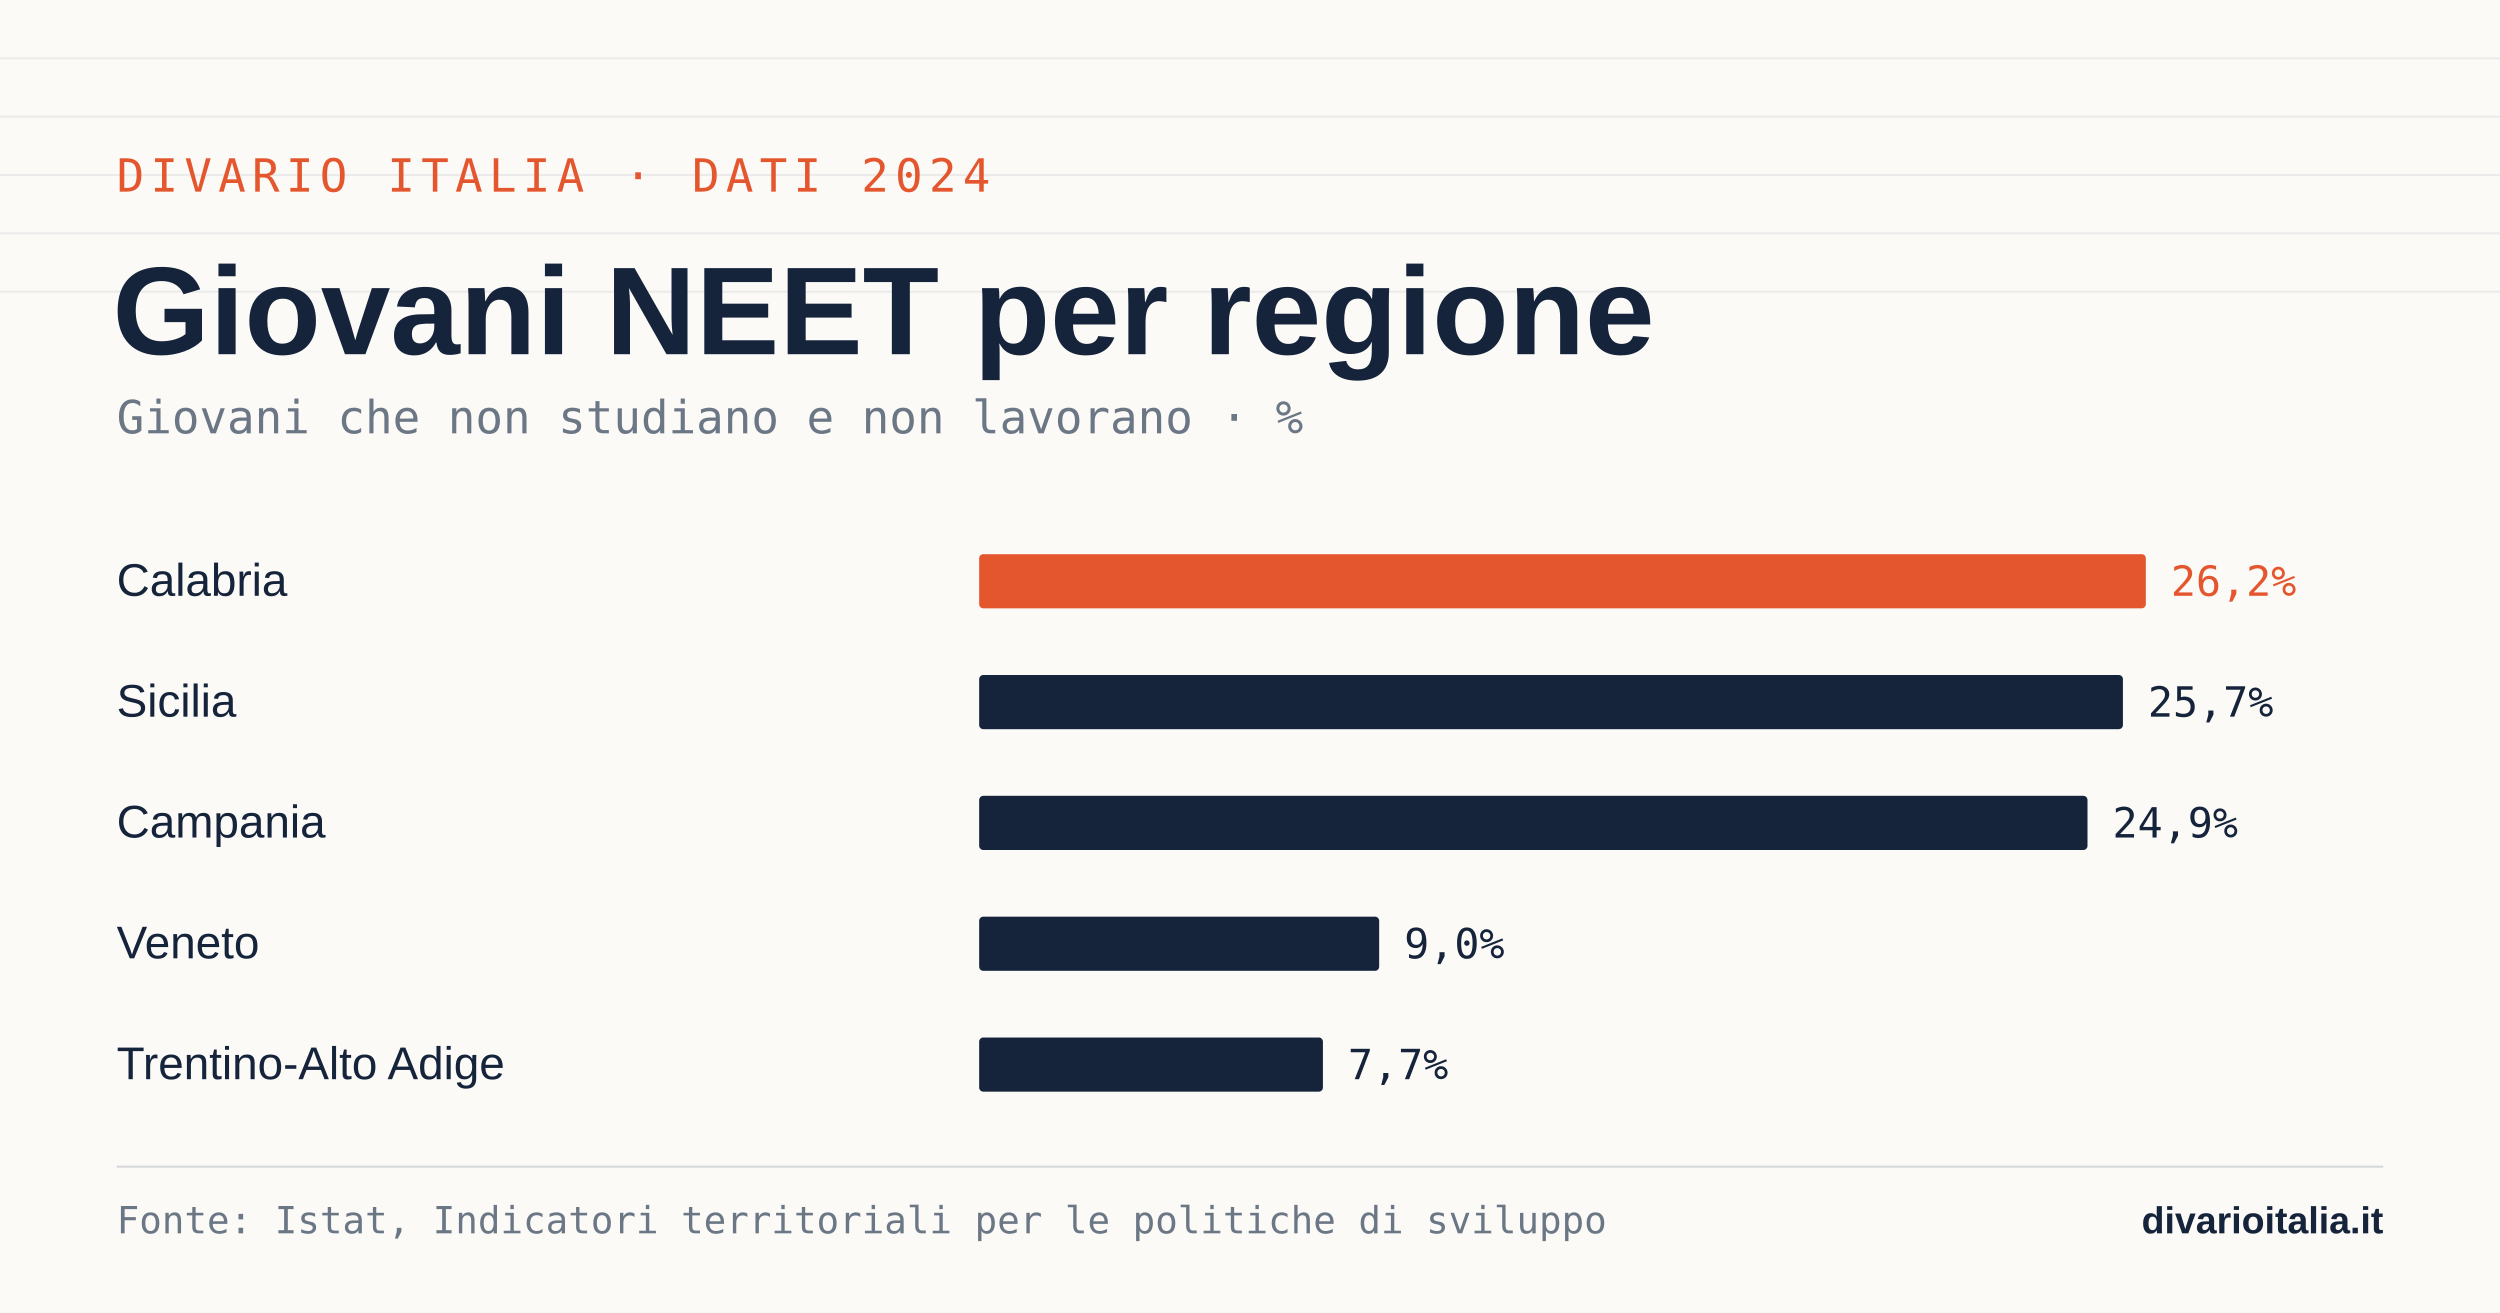
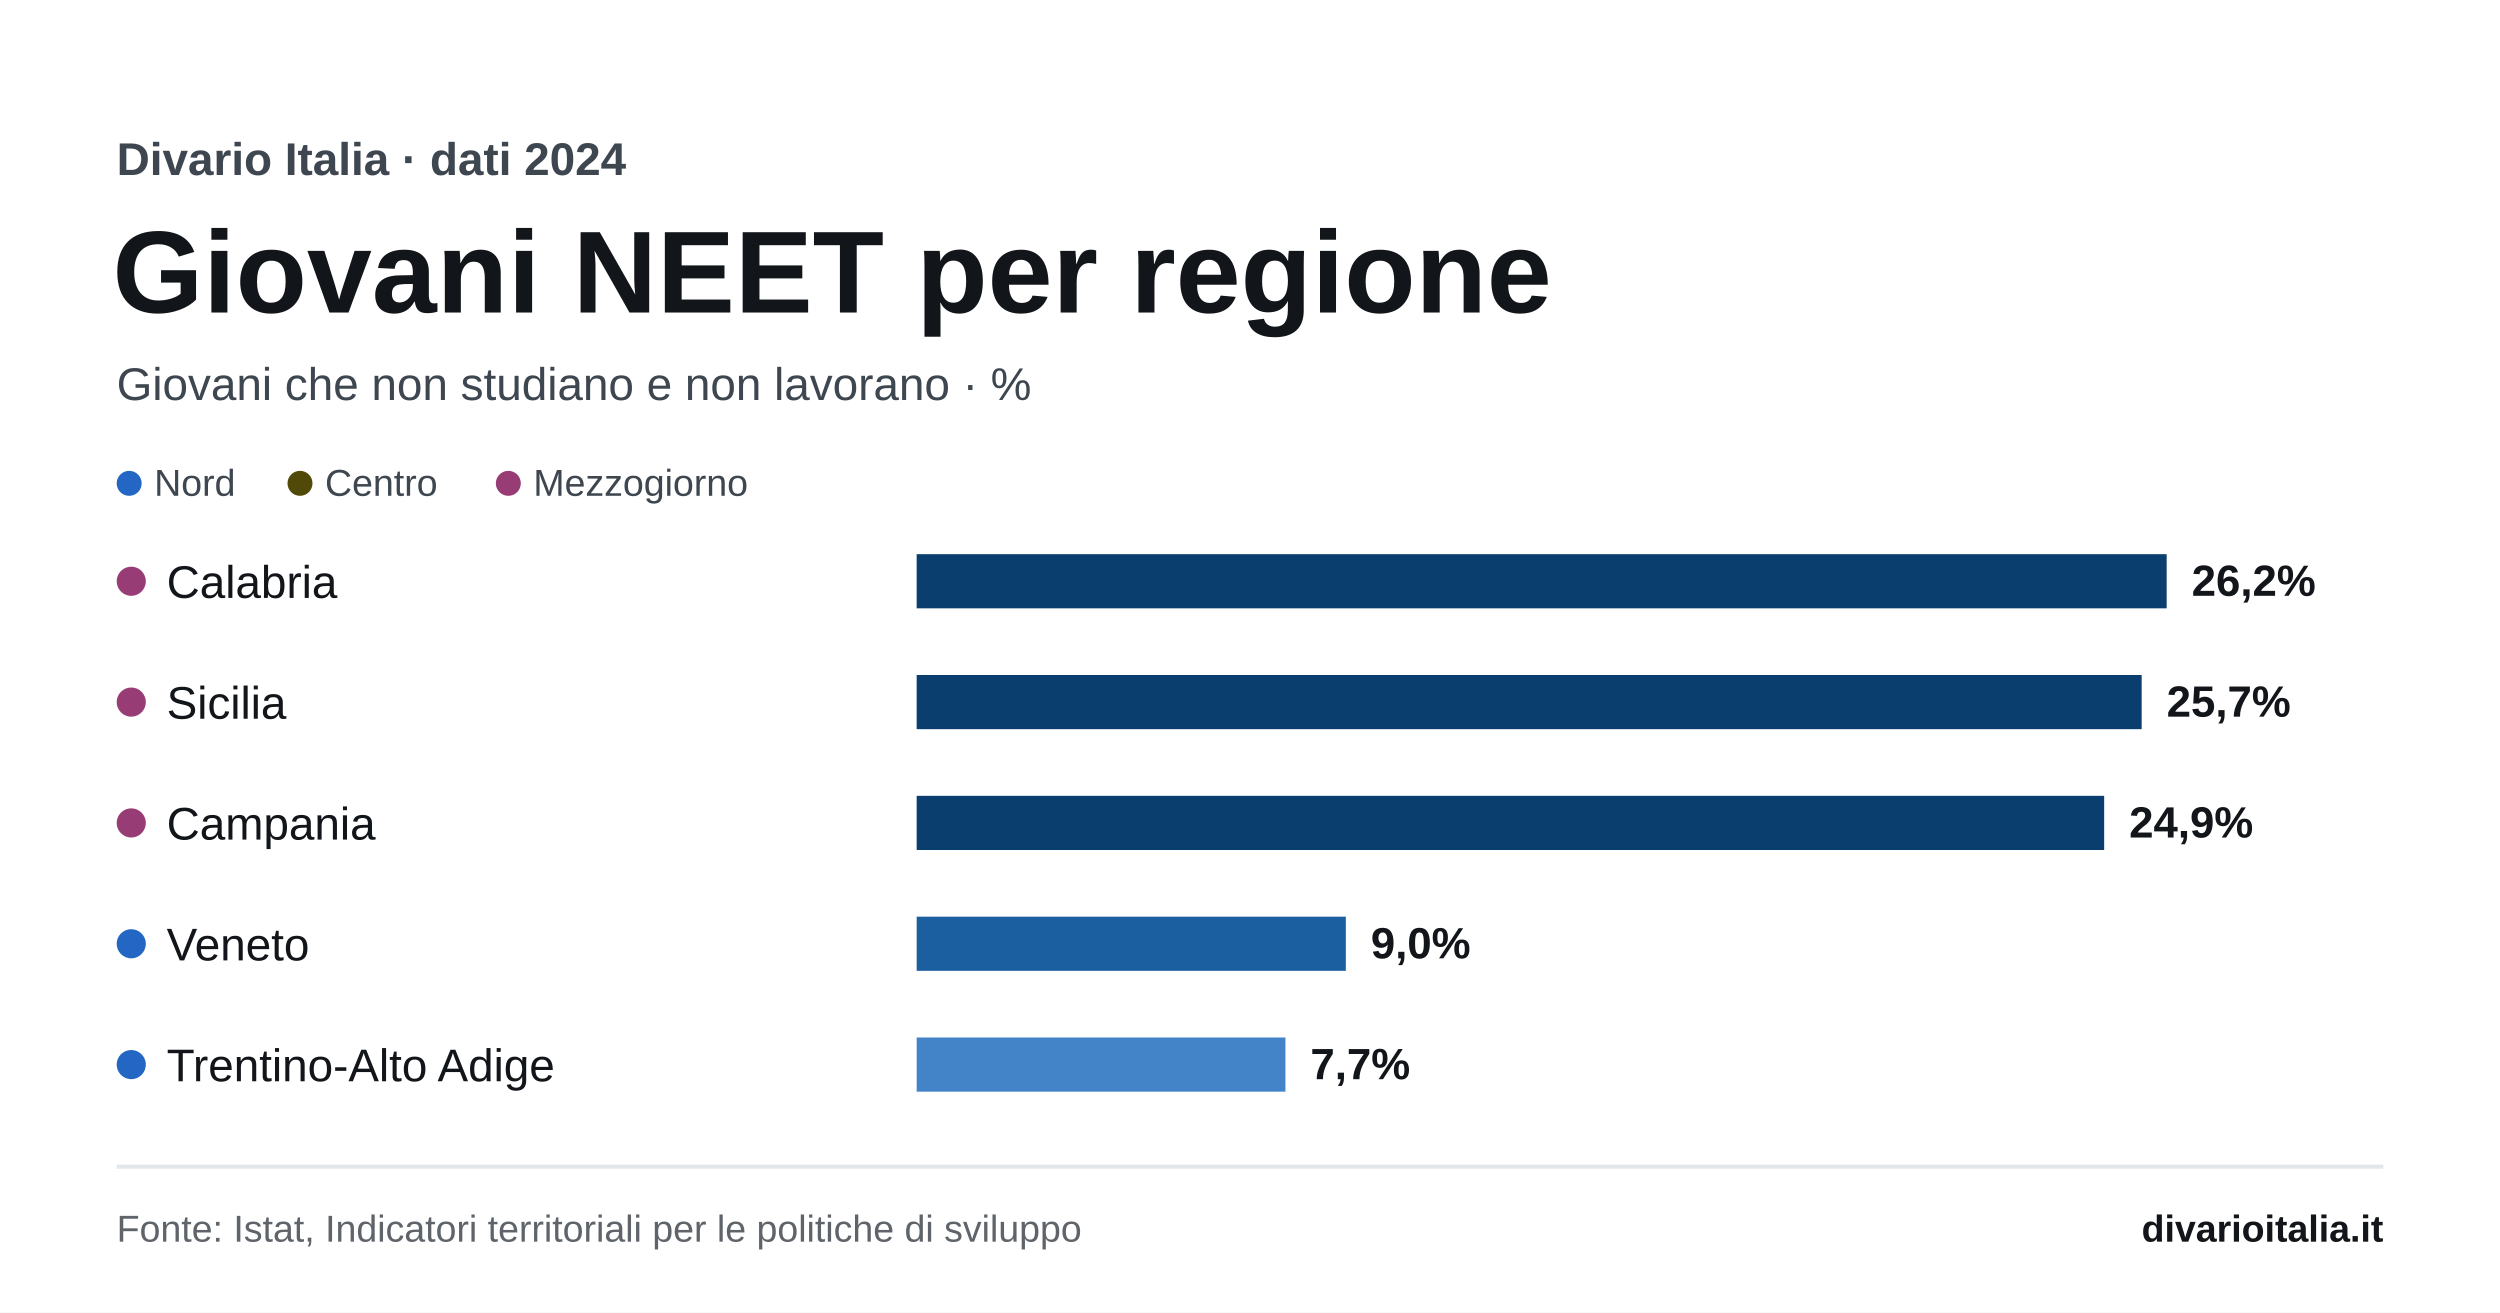
- <svg xmlns="http://www.w3.org/2000/svg" viewBox="0 0 1200 630" width="1200" height="630" font-family="Archivo, Arial, sans-serif">
-   <rect width="1200" height="630" fill="#fbfaf7" />
-   <g stroke="rgba(21,35,59,0.07)">
-     <line x1="0" y1="28" x2="1200" y2="28" />
-     <line x1="0" y1="56" x2="1200" y2="56" />
-     <line x1="0" y1="84" x2="1200" y2="84" />
-     <line x1="0" y1="112" x2="1200" y2="112" />
-     <line x1="0" y1="140" x2="1200" y2="140" />
+ <svg xmlns="http://www.w3.org/2000/svg" viewBox="0 0 1200 630" width="1200" height="630" font-family="'Sofia Sans', Arial, sans-serif">
+   <rect width="1200" height="630" fill="#ffffff" />
+   <text x="56" y="84" font-size="22" font-weight="600" fill="#3e4650">Divario Italia · dati 2024</text>
+   <text x="54" y="150" font-size="56" font-weight="700" font-family="'Sofia Sans Semi Condensed', 'Sofia Sans', 'Arial Narrow', Arial, sans-serif" fill="#121519">Giovani NEET per regione</text>
+   <text x="56" y="192" font-size="22" fill="#3e4650">Giovani che non studiano e non lavorano · %</text>
+   <g font-size="18" fill="#3e4650">
+     <circle cx="62" cy="232" r="6" fill="#2466c3" />
+     <text x="74" y="238">Nord</text>
+     <circle cx="144" cy="232" r="6" fill="#504907" />
+     <text x="156" y="238">Centro</text>
+     <circle cx="244" cy="232" r="6" fill="#983c75" />
+     <text x="256" y="238">Mezzogiorno</text>
  </g>
-   <text x="56" y="92" font-size="22" font-family="'Space Mono', monospace" fill="#e4572e" letter-spacing="3">DIVARIO ITALIA · DATI 2024</text>
-   <text x="54" y="170" font-size="60" font-weight="800" fill="#15233b">Giovani NEET per regione</text>
-   <text x="56" y="208" font-size="22" font-family="'Space Mono', monospace" fill="#6b7785">Giovani che non studiano e non lavorano · %</text>
  <g>
-     <text x="56" y="286" font-size="22" fill="#15233b" font-family="Archivo, Arial, sans-serif">Calabria</text>
-     <rect x="470" y="266" width="560" height="26" rx="2" fill="#e4572e" />
-     <text x="1042" y="286" font-size="20" fill="#e4572e" text-anchor="start" font-family="'Space Mono', monospace">26,2%</text>
-     <text x="56" y="344" font-size="22" fill="#15233b" font-family="Archivo, Arial, sans-serif">Sicilia</text>
-     <rect x="470" y="324" width="549" height="26" rx="2" fill="#15233b" />
-     <text x="1031" y="344" font-size="20" fill="#15233b" text-anchor="start" font-family="'Space Mono', monospace">25,7%</text>
-     <text x="56" y="402" font-size="22" fill="#15233b" font-family="Archivo, Arial, sans-serif">Campania</text>
-     <rect x="470" y="382" width="532" height="26" rx="2" fill="#15233b" />
-     <text x="1014" y="402" font-size="20" fill="#15233b" text-anchor="start" font-family="'Space Mono', monospace">24,9%</text>
-     <text x="56" y="460" font-size="22" fill="#15233b" font-family="Archivo, Arial, sans-serif">Veneto</text>
-     <rect x="470" y="440" width="192" height="26" rx="2" fill="#15233b" />
-     <text x="674" y="460" font-size="20" fill="#15233b" text-anchor="start" font-family="'Space Mono', monospace">9,0%</text>
-     <text x="56" y="518" font-size="22" fill="#15233b" font-family="Archivo, Arial, sans-serif">Trentino-Alto Adige</text>
-     <rect x="470" y="498" width="165" height="26" rx="2" fill="#15233b" />
-     <text x="647" y="518" font-size="20" fill="#15233b" text-anchor="start" font-family="'Space Mono', monospace">7,7%</text>
+     <circle cx="63" cy="279" r="7" fill="#983c75" />
+     <text x="80" y="287" font-size="22" fill="#121519">Calabria</text>
+     <rect x="440" y="266" width="600" height="26" fill="#093e6f" />
+     <text x="1052" y="286" font-size="21" font-weight="700" font-family="'Sofia Sans Semi Condensed', 'Sofia Sans', 'Arial Narrow', Arial, sans-serif" fill="#121519">26,2%</text>
+     <circle cx="63" cy="337" r="7" fill="#983c75" />
+     <text x="80" y="345" font-size="22" fill="#121519">Sicilia</text>
+     <rect x="440" y="324" width="588" height="26" fill="#093e6f" />
+     <text x="1040" y="344" font-size="21" font-weight="700" font-family="'Sofia Sans Semi Condensed', 'Sofia Sans', 'Arial Narrow', Arial, sans-serif" fill="#121519">25,7%</text>
+     <circle cx="63" cy="395" r="7" fill="#983c75" />
+     <text x="80" y="403" font-size="22" fill="#121519">Campania</text>
+     <rect x="440" y="382" width="570" height="26" fill="#093e6f" />
+     <text x="1022" y="402" font-size="21" font-weight="700" font-family="'Sofia Sans Semi Condensed', 'Sofia Sans', 'Arial Narrow', Arial, sans-serif" fill="#121519">24,9%</text>
+     <circle cx="63" cy="453" r="7" fill="#2466c3" />
+     <text x="80" y="461" font-size="22" fill="#121519">Veneto</text>
+     <rect x="440" y="440" width="206" height="26" fill="#1c5fa1" />
+     <text x="658" y="460" font-size="21" font-weight="700" font-family="'Sofia Sans Semi Condensed', 'Sofia Sans', 'Arial Narrow', Arial, sans-serif" fill="#121519">9,0%</text>
+     <circle cx="63" cy="511" r="7" fill="#2466c3" />
+     <text x="80" y="519" font-size="22" fill="#121519">Trentino-Alto Adige</text>
+     <rect x="440" y="498" width="177" height="26" fill="#4383c8" />
+     <text x="629" y="518" font-size="21" font-weight="700" font-family="'Sofia Sans Semi Condensed', 'Sofia Sans', 'Arial Narrow', Arial, sans-serif" fill="#121519">7,7%</text>
  </g>
-   <line x1="56" y1="560" x2="1144" y2="560" stroke="rgba(21,35,59,0.16)" />
-   <text x="56" y="592" font-size="18" font-family="'Space Mono', monospace" fill="#6b7785">Fonte: Istat, Indicatori territoriali per le politiche di sviluppo</text>
-   <text x="1144" y="592" font-size="18" font-weight="700" fill="#15233b" text-anchor="end">divarioitalia.it</text>
+   <line x1="56" y1="560" x2="1144" y2="560" stroke="#e3e6ea" stroke-width="2" />
+   <text x="56" y="596" font-size="18" fill="#5e646a">Fonte: Istat, Indicatori territoriali per le politiche di sviluppo</text>
+   <text x="1144" y="596" font-size="18" font-weight="700" fill="#121519" text-anchor="end">divarioitalia.it</text>
</svg>
